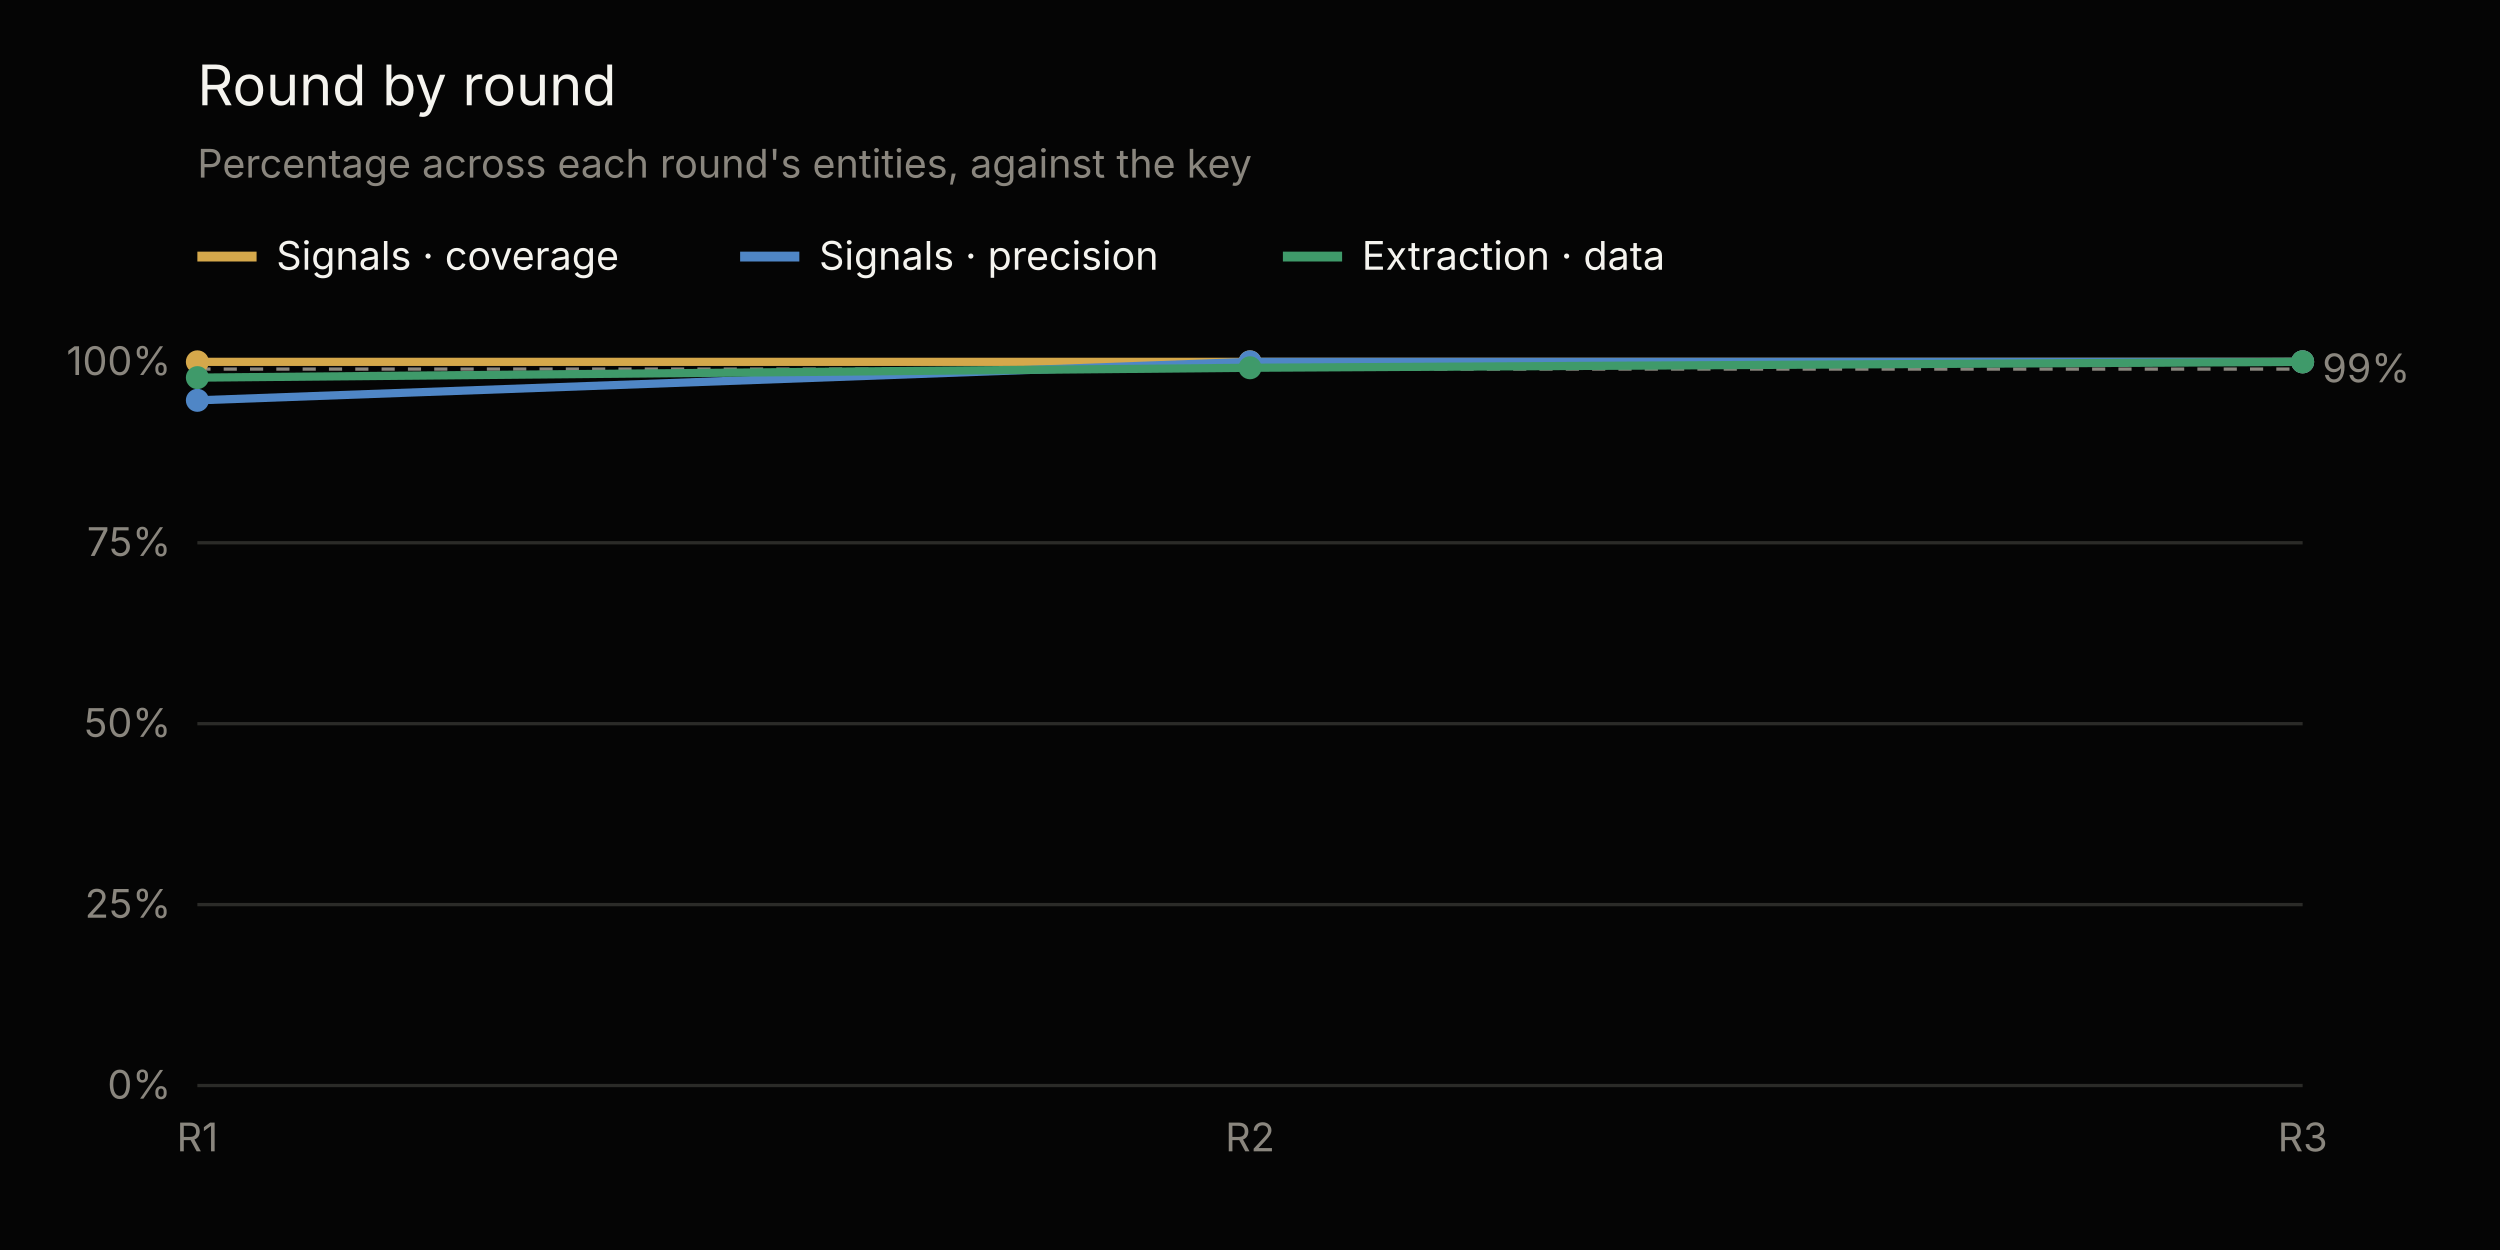
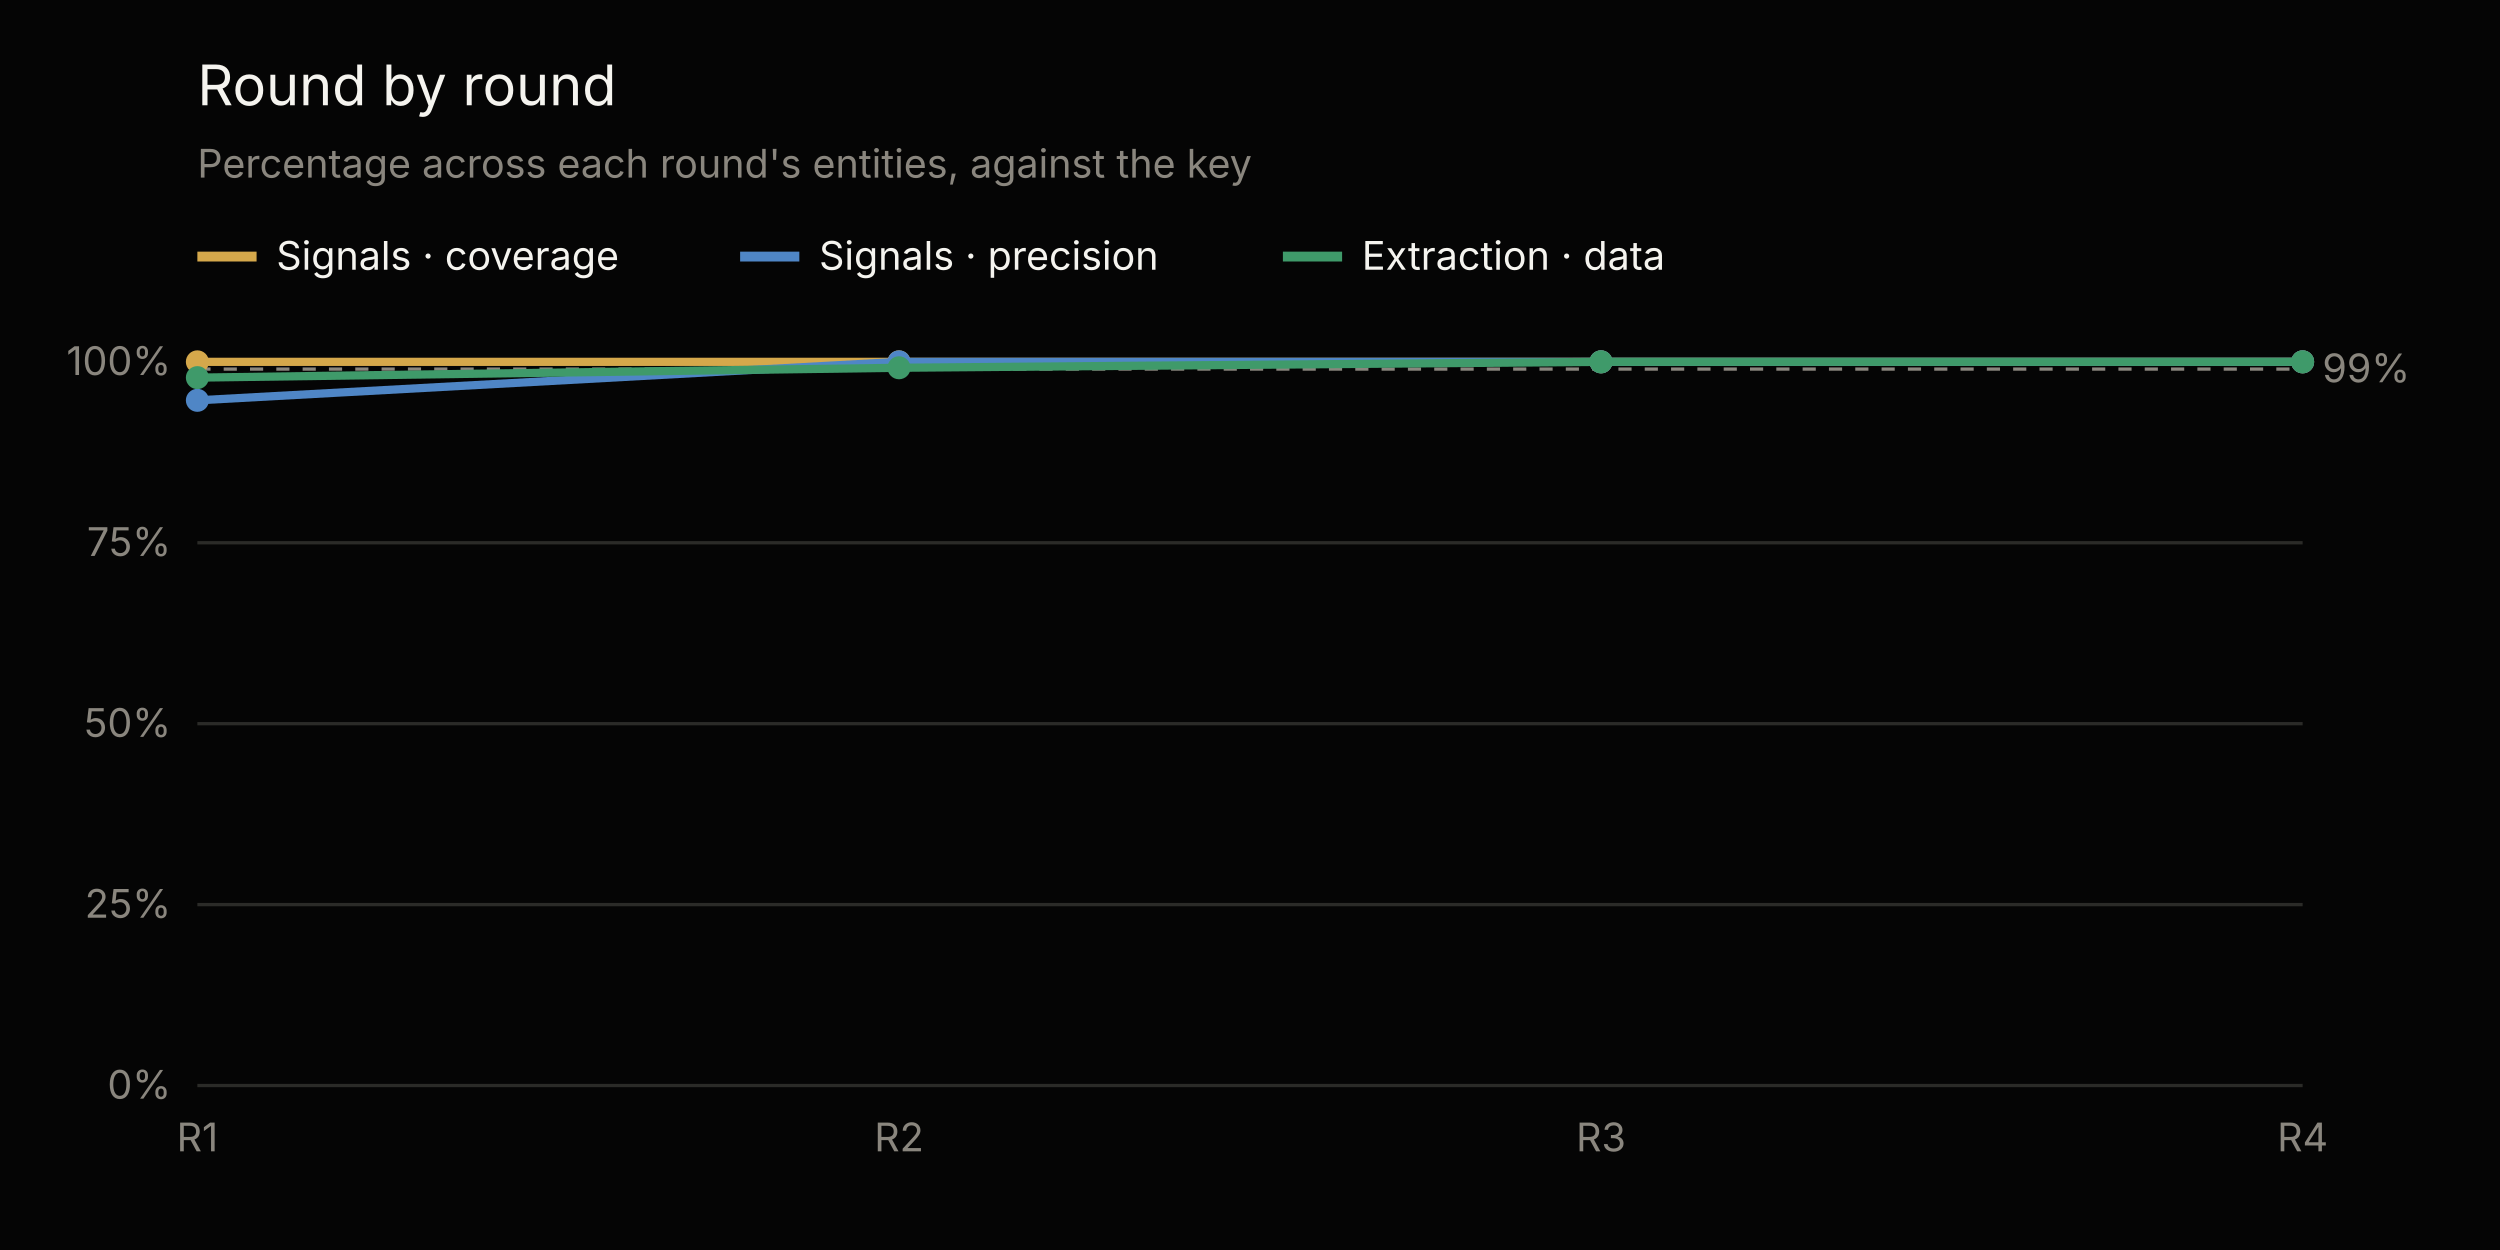
<svg xmlns="http://www.w3.org/2000/svg" viewBox="0 0 760 380" font-family="Inter, Arial, sans-serif" font-size="12">
  <rect width="760" height="380" fill="#050505" />
  <text x="60" y="32" font-size="17" fill="#f5f4ef">Round by round</text>
  <text x="60" y="54" fill="#8a867e">Percentage across each round's entities, against the key</text>
  <line x1="60" x2="78" y1="78" y2="78" stroke="#d5a84b" stroke-width="3" />
  <text x="84" y="82" fill="#f5f4ef">Signals · coverage</text>
  <line x1="225" x2="243" y1="78" y2="78" stroke="#4f86c6" stroke-width="3" />
  <text x="249" y="82" fill="#f5f4ef">Signals · precision</text>
  <line x1="390" x2="408" y1="78" y2="78" stroke="#3f9a6a" stroke-width="3" />
  <text x="414" y="82" fill="#f5f4ef">Extraction · data</text>
  <line x1="60" x2="700" y1="330.0" y2="330.0" stroke="#2b2b28" />
  <text x="52" y="334.0" text-anchor="end" fill="#8a867e">0%</text>
  <line x1="60" x2="700" y1="275.0" y2="275.0" stroke="#2b2b28" />
  <text x="52" y="279.0" text-anchor="end" fill="#8a867e">25%</text>
  <line x1="60" x2="700" y1="220.0" y2="220.0" stroke="#2b2b28" />
  <text x="52" y="224.0" text-anchor="end" fill="#8a867e">50%</text>
  <line x1="60" x2="700" y1="165.0" y2="165.0" stroke="#2b2b28" />
  <text x="52" y="169.0" text-anchor="end" fill="#8a867e">75%</text>
  <line x1="60" x2="700" y1="110.0" y2="110.0" stroke="#2b2b28" />
  <text x="52" y="114.0" text-anchor="end" fill="#8a867e">100%</text>
  <line x1="60" x2="700" y1="112.2" y2="112.2" stroke="#8a867e" stroke-dasharray="4 4" />
  <text x="706" y="116.2" fill="#8a867e">99%</text>
  <text x="60.0" y="350" text-anchor="middle" fill="#8a867e">R1</text>
-   <text x="380.0" y="350" text-anchor="middle" fill="#8a867e">R2</text>
-   <text x="700.0" y="350" text-anchor="middle" fill="#8a867e">R3</text>
-   <path d="M60.0,110.0 L380.0,110.0 L700.0,110.0" fill="none" stroke="#d5a84b" stroke-width="2.5" />
+   <text x="273.3" y="350" text-anchor="middle" fill="#8a867e">R2</text>
+   <text x="486.7" y="350" text-anchor="middle" fill="#8a867e">R3</text>
+   <text x="700.0" y="350" text-anchor="middle" fill="#8a867e">R4</text>
+   <path d="M60.0,110.0 L273.3,110.0 L486.7,110.0 L700.0,110.0" fill="none" stroke="#d5a84b" stroke-width="2.5" />
  <circle cx="60.0" cy="110.0" r="3.5" fill="#d5a84b" />
-   <circle cx="380.0" cy="110.0" r="3.5" fill="#d5a84b" />
+   <circle cx="273.3" cy="110.0" r="3.5" fill="#d5a84b" />
+   <circle cx="486.7" cy="110.0" r="3.5" fill="#d5a84b" />
  <circle cx="700.0" cy="110.0" r="3.5" fill="#d5a84b" />
-   <path d="M60.0,121.7 L380.0,110.0 L700.0,110.0" fill="none" stroke="#4f86c6" stroke-width="2.5" />
+   <path d="M60.0,121.7 L273.3,110.0 L486.7,110.0 L700.0,110.0" fill="none" stroke="#4f86c6" stroke-width="2.5" />
  <circle cx="60.0" cy="121.7" r="3.5" fill="#4f86c6" />
-   <circle cx="380.0" cy="110.0" r="3.5" fill="#4f86c6" />
+   <circle cx="273.3" cy="110.0" r="3.5" fill="#4f86c6" />
+   <circle cx="486.7" cy="110.0" r="3.5" fill="#4f86c6" />
  <circle cx="700.0" cy="110.0" r="3.5" fill="#4f86c6" />
-   <path d="M60.0,114.8 L380.0,111.8 L700.0,110.0" fill="none" stroke="#3f9a6a" stroke-width="2.5" />
+   <path d="M60.0,114.8 L273.3,111.8 L486.7,110.0 L700.0,110.0" fill="none" stroke="#3f9a6a" stroke-width="2.5" />
  <circle cx="60.0" cy="114.8" r="3.5" fill="#3f9a6a" />
-   <circle cx="380.0" cy="111.8" r="3.5" fill="#3f9a6a" />
+   <circle cx="273.3" cy="111.8" r="3.5" fill="#3f9a6a" />
+   <circle cx="486.7" cy="110.0" r="3.5" fill="#3f9a6a" />
  <circle cx="700.0" cy="110.0" r="3.5" fill="#3f9a6a" />
</svg>
